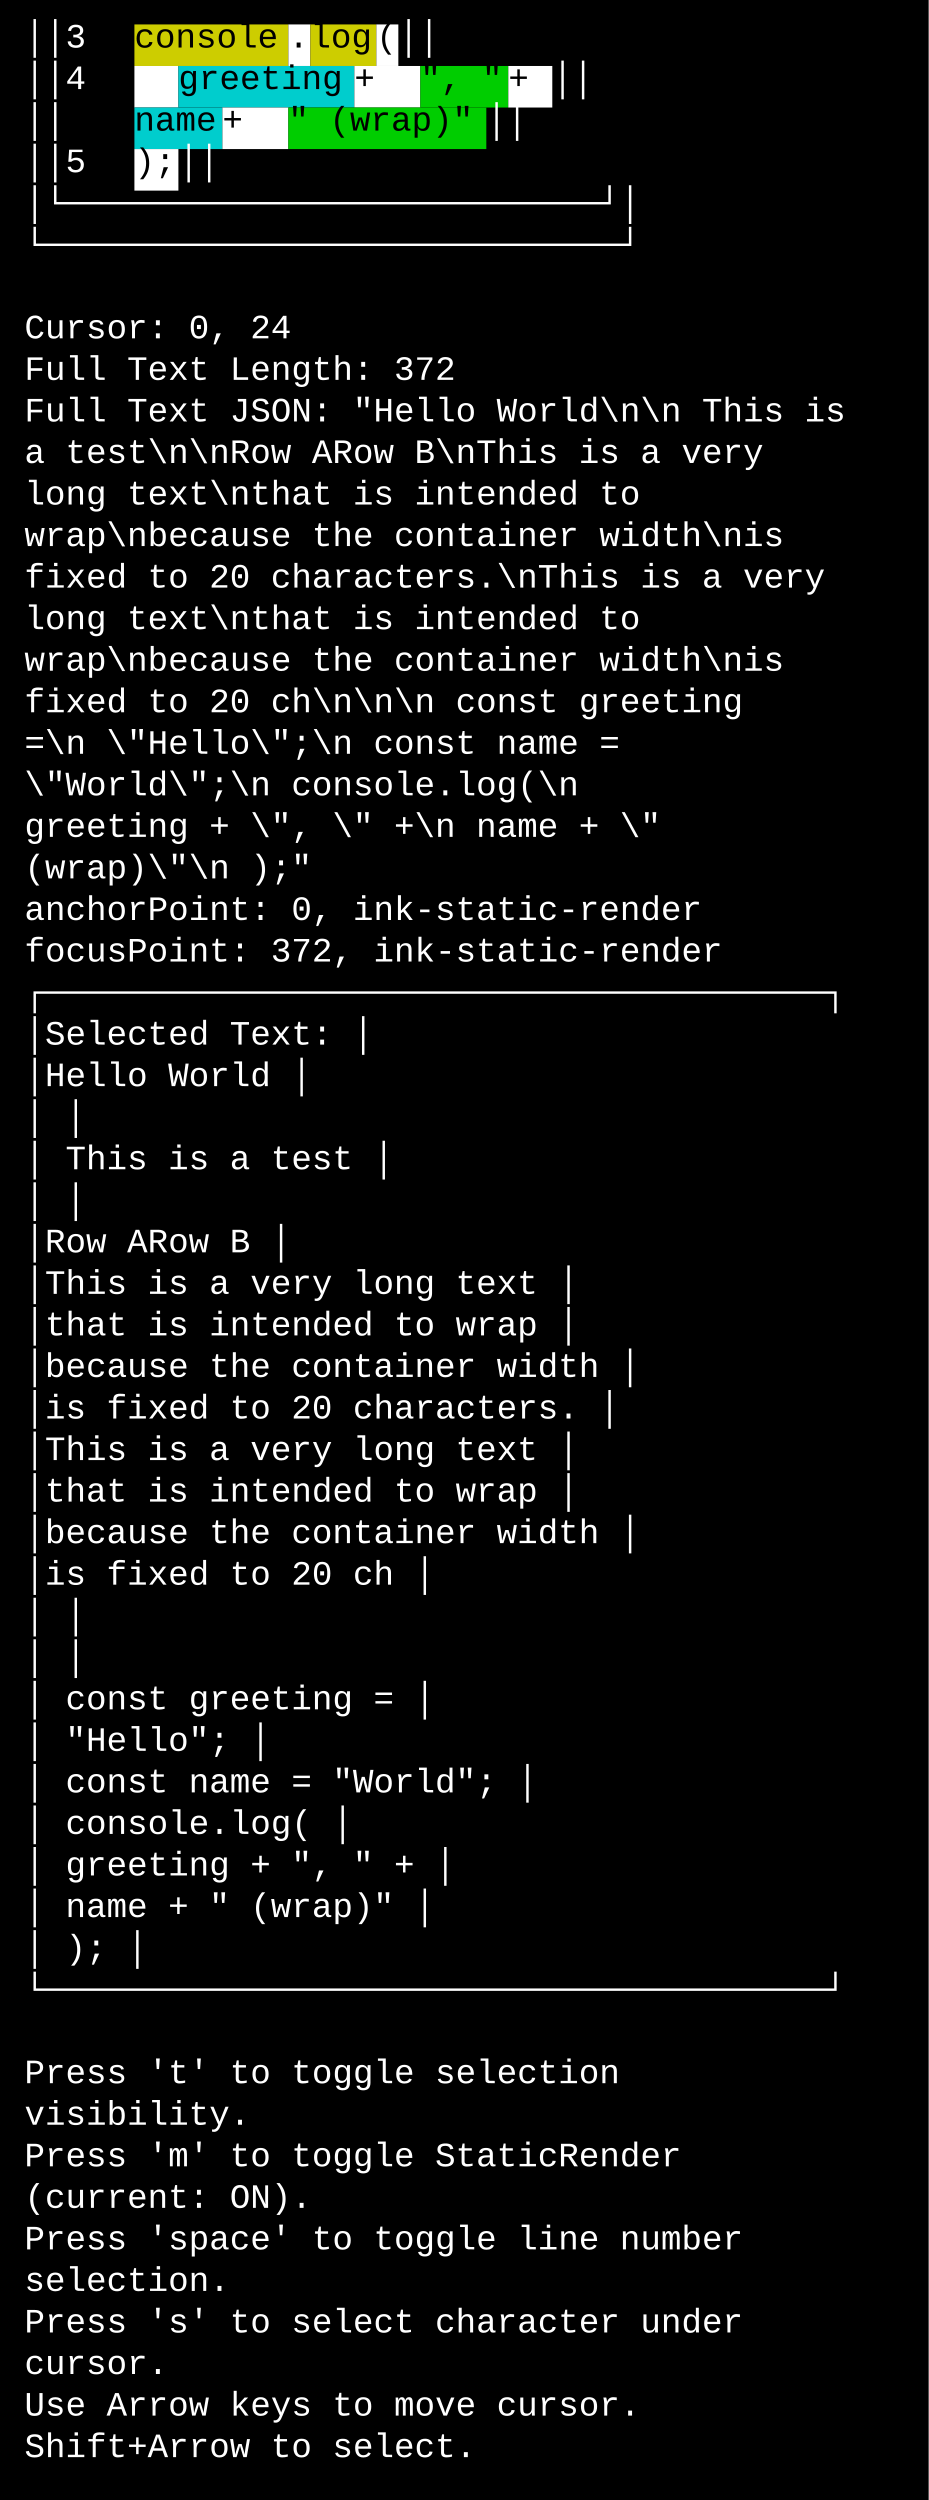
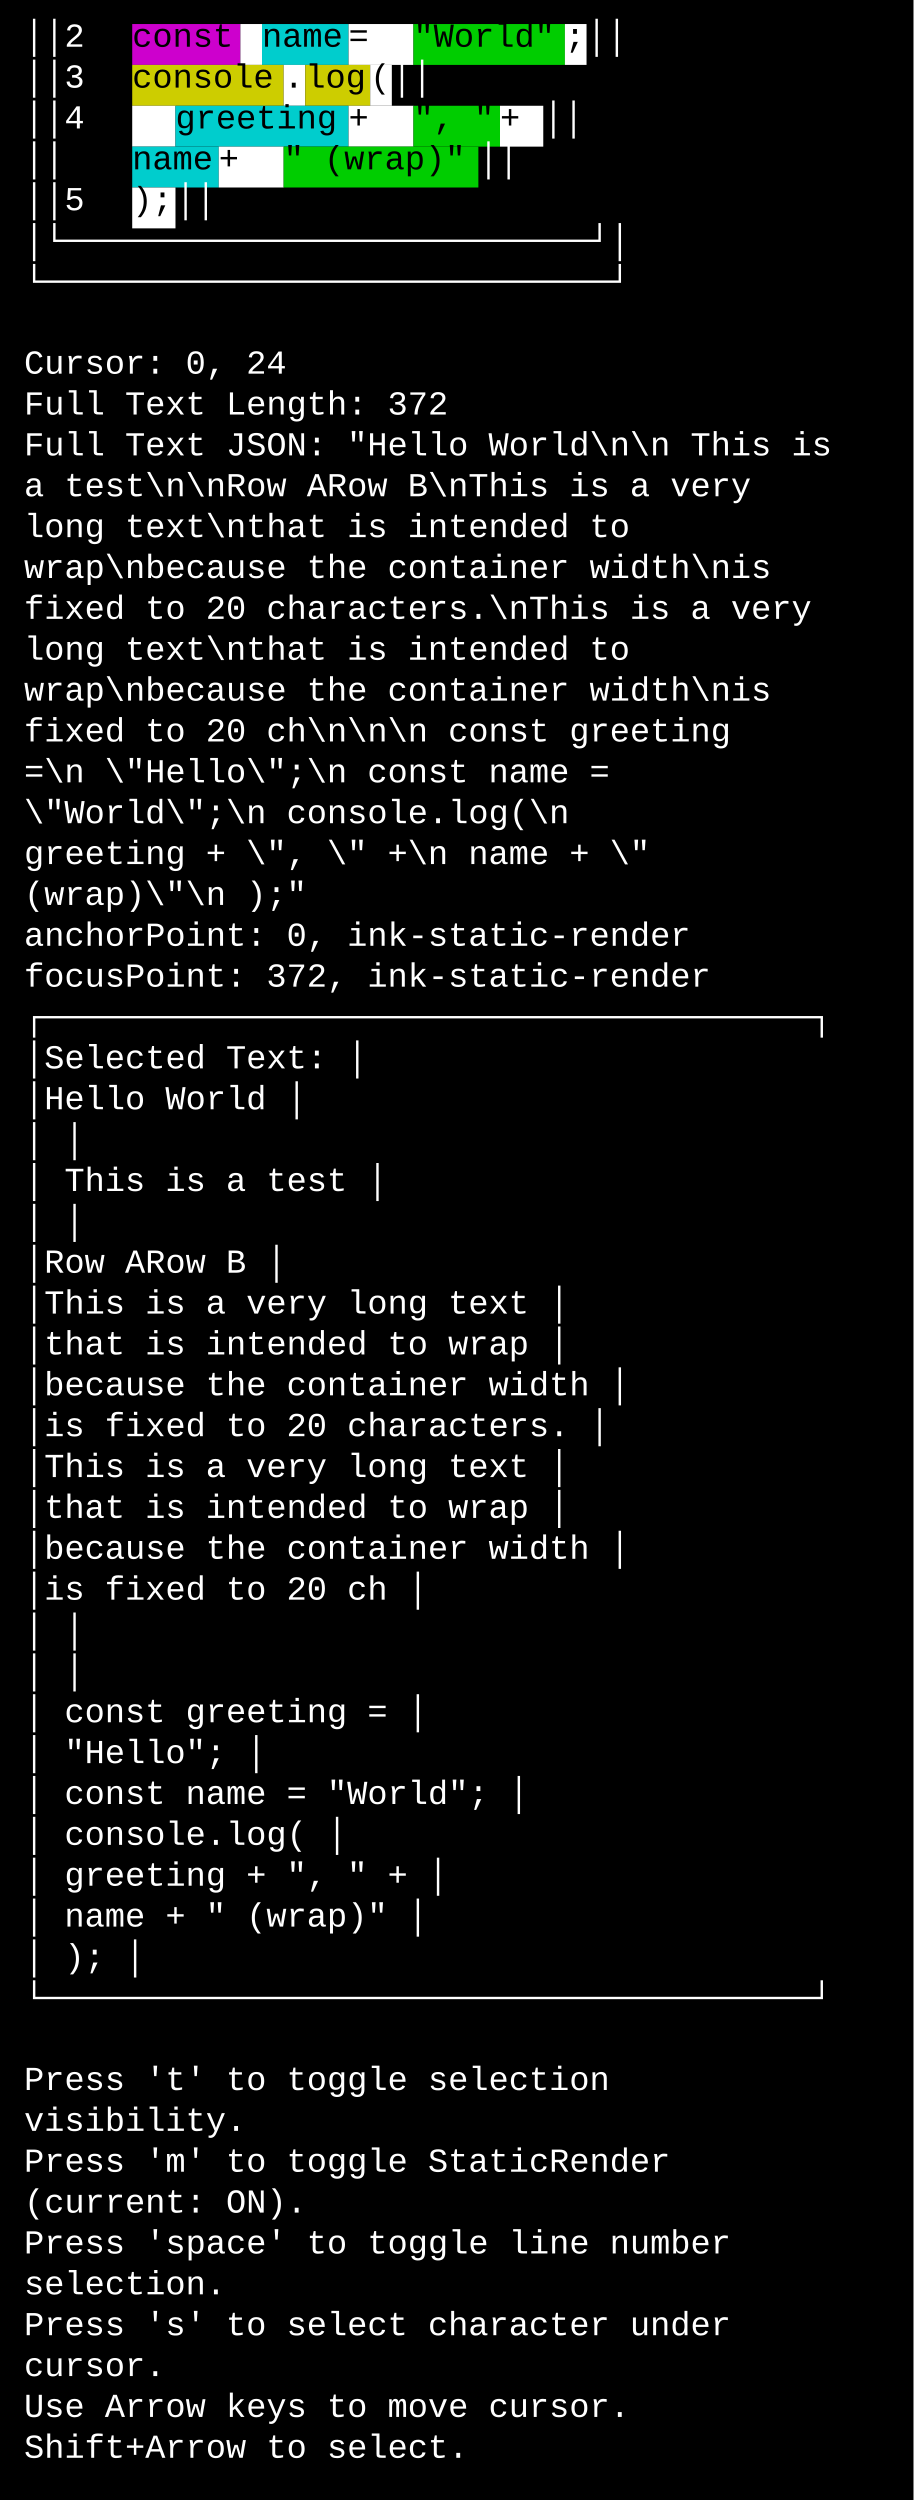
- <svg xmlns="http://www.w3.org/2000/svg" width="380" height="1023" viewBox="0 0 380 1023">
+ <svg xmlns="http://www.w3.org/2000/svg" width="380" height="1040" viewBox="0 0 380 1040">
  <style>
    text { font-family: Consolas, "Courier New", monospace; font-size: 14px; dominant-baseline: text-before-edge; white-space: pre; }
  </style>
-   <rect width="380" height="1023" fill="#000000" />
+   <rect width="380" height="1040" fill="#000000" />
  <g transform="translate(10, 10)">
-     <text x="0" y="2" fill="#ffffff" textLength="45" lengthAdjust="spacingAndGlyphs">││3  </text>
-     <rect x="45" y="0" width="63" height="17" fill="#cdcd00" />
-     <text x="45" y="2" fill="#000000" textLength="63" lengthAdjust="spacingAndGlyphs">console</text>
-     <rect x="108" y="0" width="9" height="17" fill="#ffffff" />
-     <text x="108" y="2" fill="#000000" textLength="9" lengthAdjust="spacingAndGlyphs">.</text>
-     <rect x="117" y="0" width="27" height="17" fill="#cdcd00" />
-     <text x="117" y="2" fill="#000000" textLength="27" lengthAdjust="spacingAndGlyphs">log</text>
-     <rect x="144" y="0" width="9" height="17" fill="#ffffff" />
-     <text x="144" y="2" fill="#000000" textLength="9" lengthAdjust="spacingAndGlyphs">(</text>
-     <text x="153" y="2" fill="#ffffff" textLength="207" lengthAdjust="spacingAndGlyphs">           ││          </text>
-     <text x="0" y="19" fill="#ffffff" textLength="45" lengthAdjust="spacingAndGlyphs">││4  </text>
-     <rect x="45" y="17" width="18" height="17" fill="#ffffff" />
-     <rect x="63" y="17" width="72" height="17" fill="#00cdcd" />
-     <text x="63" y="19" fill="#000000" textLength="72" lengthAdjust="spacingAndGlyphs">greeting</text>
-     <rect x="135" y="17" width="27" height="17" fill="#ffffff" />
-     <text x="135" y="19" fill="#000000" textLength="27" lengthAdjust="spacingAndGlyphs"> + </text>
-     <rect x="162" y="17" width="36" height="17" fill="#00cd00" />
-     <text x="162" y="19" fill="#000000" textLength="36" lengthAdjust="spacingAndGlyphs">", "</text>
-     <rect x="198" y="17" width="18" height="17" fill="#ffffff" />
-     <text x="198" y="19" fill="#000000" textLength="18" lengthAdjust="spacingAndGlyphs"> +</text>
-     <text x="216" y="19" fill="#ffffff" textLength="144" lengthAdjust="spacingAndGlyphs">    ││          </text>
-     <text x="0" y="36" fill="#ffffff" textLength="45" lengthAdjust="spacingAndGlyphs">││   </text>
-     <rect x="45" y="34" width="36" height="17" fill="#00cdcd" />
-     <text x="45" y="36" fill="#000000" textLength="36" lengthAdjust="spacingAndGlyphs">name</text>
-     <rect x="81" y="34" width="27" height="17" fill="#ffffff" />
-     <text x="81" y="36" fill="#000000" textLength="27" lengthAdjust="spacingAndGlyphs"> + </text>
-     <rect x="108" y="34" width="81" height="17" fill="#00cd00" />
-     <text x="108" y="36" fill="#000000" textLength="81" lengthAdjust="spacingAndGlyphs">" (wrap)"</text>
-     <text x="189" y="36" fill="#ffffff" textLength="171" lengthAdjust="spacingAndGlyphs">       ││          </text>
-     <text x="0" y="53" fill="#ffffff" textLength="45" lengthAdjust="spacingAndGlyphs">││5  </text>
-     <rect x="45" y="51" width="18" height="17" fill="#ffffff" />
-     <text x="45" y="53" fill="#000000" textLength="18" lengthAdjust="spacingAndGlyphs">);</text>
-     <text x="63" y="53" fill="#ffffff" textLength="297" lengthAdjust="spacingAndGlyphs">                     ││          </text>
-     <text x="0" y="70" fill="#ffffff" textLength="360" lengthAdjust="spacingAndGlyphs">│└──────────────────────────┘│          </text>
-     <text x="0" y="87" fill="#ffffff" textLength="360" lengthAdjust="spacingAndGlyphs">└────────────────────────────┘          </text>
-     <text x="0" y="121" fill="#ffffff" textLength="360" lengthAdjust="spacingAndGlyphs">Cursor: 0, 24                           </text>
-     <text x="0" y="138" fill="#ffffff" textLength="360" lengthAdjust="spacingAndGlyphs">Full Text Length: 372                   </text>
-     <text x="0" y="155" fill="#ffffff" textLength="360" lengthAdjust="spacingAndGlyphs">Full Text JSON: "Hello World\n\n This is</text>
-     <text x="0" y="172" fill="#ffffff" textLength="360" lengthAdjust="spacingAndGlyphs">a test\n\nRow ARow B\nThis is a very    </text>
-     <text x="0" y="189" fill="#ffffff" textLength="360" lengthAdjust="spacingAndGlyphs">long text\nthat is intended to          </text>
-     <text x="0" y="206" fill="#ffffff" textLength="360" lengthAdjust="spacingAndGlyphs">wrap\nbecause the container width\nis   </text>
-     <text x="0" y="223" fill="#ffffff" textLength="360" lengthAdjust="spacingAndGlyphs">fixed to 20 characters.\nThis is a very </text>
-     <text x="0" y="240" fill="#ffffff" textLength="360" lengthAdjust="spacingAndGlyphs">long text\nthat is intended to          </text>
-     <text x="0" y="257" fill="#ffffff" textLength="360" lengthAdjust="spacingAndGlyphs">wrap\nbecause the container width\nis   </text>
-     <text x="0" y="274" fill="#ffffff" textLength="360" lengthAdjust="spacingAndGlyphs">fixed to 20 ch\n\n\n    const greeting  </text>
-     <text x="0" y="291" fill="#ffffff" textLength="360" lengthAdjust="spacingAndGlyphs">=\n    \"Hello\";\n    const name =     </text>
-     <text x="0" y="308" fill="#ffffff" textLength="360" lengthAdjust="spacingAndGlyphs">\"World\";\n    console.log(\n          </text>
-     <text x="0" y="325" fill="#ffffff" textLength="360" lengthAdjust="spacingAndGlyphs">greeting + \", \" +\n    name + \"      </text>
-     <text x="0" y="342" fill="#ffffff" textLength="360" lengthAdjust="spacingAndGlyphs">(wrap)\"\n    );"                       </text>
-     <text x="0" y="359" fill="#ffffff" textLength="360" lengthAdjust="spacingAndGlyphs">anchorPoint: 0, ink-static-render       </text>
-     <text x="0" y="376" fill="#ffffff" textLength="360" lengthAdjust="spacingAndGlyphs">focusPoint: 372, ink-static-render      </text>
-     <text x="0" y="393" fill="#ffffff" textLength="360" lengthAdjust="spacingAndGlyphs">┌──────────────────────────────────────┐</text>
-     <text x="0" y="410" fill="#ffffff" textLength="360" lengthAdjust="spacingAndGlyphs">│Selected Text:                        │</text>
-     <text x="0" y="427" fill="#ffffff" textLength="360" lengthAdjust="spacingAndGlyphs">│Hello World                           │</text>
-     <text x="0" y="444" fill="#ffffff" textLength="360" lengthAdjust="spacingAndGlyphs">│                                      │</text>
-     <text x="0" y="461" fill="#ffffff" textLength="360" lengthAdjust="spacingAndGlyphs">│ This is a test                       │</text>
-     <text x="0" y="478" fill="#ffffff" textLength="360" lengthAdjust="spacingAndGlyphs">│                                      │</text>
-     <text x="0" y="495" fill="#ffffff" textLength="360" lengthAdjust="spacingAndGlyphs">│Row ARow B                            │</text>
-     <text x="0" y="512" fill="#ffffff" textLength="360" lengthAdjust="spacingAndGlyphs">│This is a very long text              │</text>
-     <text x="0" y="529" fill="#ffffff" textLength="360" lengthAdjust="spacingAndGlyphs">│that is intended to wrap              │</text>
-     <text x="0" y="546" fill="#ffffff" textLength="360" lengthAdjust="spacingAndGlyphs">│because the container width           │</text>
-     <text x="0" y="563" fill="#ffffff" textLength="360" lengthAdjust="spacingAndGlyphs">│is fixed to 20 characters.            │</text>
-     <text x="0" y="580" fill="#ffffff" textLength="360" lengthAdjust="spacingAndGlyphs">│This is a very long text              │</text>
-     <text x="0" y="597" fill="#ffffff" textLength="360" lengthAdjust="spacingAndGlyphs">│that is intended to wrap              │</text>
-     <text x="0" y="614" fill="#ffffff" textLength="360" lengthAdjust="spacingAndGlyphs">│because the container width           │</text>
-     <text x="0" y="631" fill="#ffffff" textLength="360" lengthAdjust="spacingAndGlyphs">│is fixed to 20 ch                     │</text>
-     <text x="0" y="648" fill="#ffffff" textLength="360" lengthAdjust="spacingAndGlyphs">│                                      │</text>
+     <text x="0" y="2" fill="#ffffff" textLength="45" lengthAdjust="spacingAndGlyphs">││2  </text>
+     <rect x="45" y="0" width="45" height="17" fill="#cd00cd" />
+     <text x="45" y="2" fill="#000000" textLength="45" lengthAdjust="spacingAndGlyphs">const</text>
+     <rect x="90" y="0" width="9" height="17" fill="#ffffff" />
+     <rect x="99" y="0" width="36" height="17" fill="#00cdcd" />
+     <text x="99" y="2" fill="#000000" textLength="36" lengthAdjust="spacingAndGlyphs">name</text>
+     <rect x="135" y="0" width="27" height="17" fill="#ffffff" />
+     <text x="135" y="2" fill="#000000" textLength="27" lengthAdjust="spacingAndGlyphs"> = </text>
+     <rect x="162" y="0" width="63" height="17" fill="#00cd00" />
+     <text x="162" y="2" fill="#000000" textLength="63" lengthAdjust="spacingAndGlyphs">"World"</text>
+     <rect x="225" y="0" width="9" height="17" fill="#ffffff" />
+     <text x="225" y="2" fill="#000000" textLength="9" lengthAdjust="spacingAndGlyphs">;</text>
+     <text x="234" y="2" fill="#ffffff" textLength="126" lengthAdjust="spacingAndGlyphs">  ││          </text>
+     <text x="0" y="19" fill="#ffffff" textLength="45" lengthAdjust="spacingAndGlyphs">││3  </text>
+     <rect x="45" y="17" width="63" height="17" fill="#cdcd00" />
+     <text x="45" y="19" fill="#000000" textLength="63" lengthAdjust="spacingAndGlyphs">console</text>
+     <rect x="108" y="17" width="9" height="17" fill="#ffffff" />
+     <text x="108" y="19" fill="#000000" textLength="9" lengthAdjust="spacingAndGlyphs">.</text>
+     <rect x="117" y="17" width="27" height="17" fill="#cdcd00" />
+     <text x="117" y="19" fill="#000000" textLength="27" lengthAdjust="spacingAndGlyphs">log</text>
+     <rect x="144" y="17" width="9" height="17" fill="#ffffff" />
+     <text x="144" y="19" fill="#000000" textLength="9" lengthAdjust="spacingAndGlyphs">(</text>
+     <text x="153" y="19" fill="#ffffff" textLength="207" lengthAdjust="spacingAndGlyphs">           ││          </text>
+     <text x="0" y="36" fill="#ffffff" textLength="45" lengthAdjust="spacingAndGlyphs">││4  </text>
+     <rect x="45" y="34" width="18" height="17" fill="#ffffff" />
+     <rect x="63" y="34" width="72" height="17" fill="#00cdcd" />
+     <text x="63" y="36" fill="#000000" textLength="72" lengthAdjust="spacingAndGlyphs">greeting</text>
+     <rect x="135" y="34" width="27" height="17" fill="#ffffff" />
+     <text x="135" y="36" fill="#000000" textLength="27" lengthAdjust="spacingAndGlyphs"> + </text>
+     <rect x="162" y="34" width="36" height="17" fill="#00cd00" />
+     <text x="162" y="36" fill="#000000" textLength="36" lengthAdjust="spacingAndGlyphs">", "</text>
+     <rect x="198" y="34" width="18" height="17" fill="#ffffff" />
+     <text x="198" y="36" fill="#000000" textLength="18" lengthAdjust="spacingAndGlyphs"> +</text>
+     <text x="216" y="36" fill="#ffffff" textLength="144" lengthAdjust="spacingAndGlyphs">    ││          </text>
+     <text x="0" y="53" fill="#ffffff" textLength="45" lengthAdjust="spacingAndGlyphs">││   </text>
+     <rect x="45" y="51" width="36" height="17" fill="#00cdcd" />
+     <text x="45" y="53" fill="#000000" textLength="36" lengthAdjust="spacingAndGlyphs">name</text>
+     <rect x="81" y="51" width="27" height="17" fill="#ffffff" />
+     <text x="81" y="53" fill="#000000" textLength="27" lengthAdjust="spacingAndGlyphs"> + </text>
+     <rect x="108" y="51" width="81" height="17" fill="#00cd00" />
+     <text x="108" y="53" fill="#000000" textLength="81" lengthAdjust="spacingAndGlyphs">" (wrap)"</text>
+     <text x="189" y="53" fill="#ffffff" textLength="171" lengthAdjust="spacingAndGlyphs">       ││          </text>
+     <text x="0" y="70" fill="#ffffff" textLength="45" lengthAdjust="spacingAndGlyphs">││5  </text>
+     <rect x="45" y="68" width="18" height="17" fill="#ffffff" />
+     <text x="45" y="70" fill="#000000" textLength="18" lengthAdjust="spacingAndGlyphs">);</text>
+     <text x="63" y="70" fill="#ffffff" textLength="297" lengthAdjust="spacingAndGlyphs">                     ││          </text>
+     <text x="0" y="87" fill="#ffffff" textLength="360" lengthAdjust="spacingAndGlyphs">│└──────────────────────────┘│          </text>
+     <text x="0" y="104" fill="#ffffff" textLength="360" lengthAdjust="spacingAndGlyphs">└────────────────────────────┘          </text>
+     <text x="0" y="138" fill="#ffffff" textLength="360" lengthAdjust="spacingAndGlyphs">Cursor: 0, 24                           </text>
+     <text x="0" y="155" fill="#ffffff" textLength="360" lengthAdjust="spacingAndGlyphs">Full Text Length: 372                   </text>
+     <text x="0" y="172" fill="#ffffff" textLength="360" lengthAdjust="spacingAndGlyphs">Full Text JSON: "Hello World\n\n This is</text>
+     <text x="0" y="189" fill="#ffffff" textLength="360" lengthAdjust="spacingAndGlyphs">a test\n\nRow ARow B\nThis is a very    </text>
+     <text x="0" y="206" fill="#ffffff" textLength="360" lengthAdjust="spacingAndGlyphs">long text\nthat is intended to          </text>
+     <text x="0" y="223" fill="#ffffff" textLength="360" lengthAdjust="spacingAndGlyphs">wrap\nbecause the container width\nis   </text>
+     <text x="0" y="240" fill="#ffffff" textLength="360" lengthAdjust="spacingAndGlyphs">fixed to 20 characters.\nThis is a very </text>
+     <text x="0" y="257" fill="#ffffff" textLength="360" lengthAdjust="spacingAndGlyphs">long text\nthat is intended to          </text>
+     <text x="0" y="274" fill="#ffffff" textLength="360" lengthAdjust="spacingAndGlyphs">wrap\nbecause the container width\nis   </text>
+     <text x="0" y="291" fill="#ffffff" textLength="360" lengthAdjust="spacingAndGlyphs">fixed to 20 ch\n\n\n    const greeting  </text>
+     <text x="0" y="308" fill="#ffffff" textLength="360" lengthAdjust="spacingAndGlyphs">=\n    \"Hello\";\n    const name =     </text>
+     <text x="0" y="325" fill="#ffffff" textLength="360" lengthAdjust="spacingAndGlyphs">\"World\";\n    console.log(\n          </text>
+     <text x="0" y="342" fill="#ffffff" textLength="360" lengthAdjust="spacingAndGlyphs">greeting + \", \" +\n    name + \"      </text>
+     <text x="0" y="359" fill="#ffffff" textLength="360" lengthAdjust="spacingAndGlyphs">(wrap)\"\n    );"                       </text>
+     <text x="0" y="376" fill="#ffffff" textLength="360" lengthAdjust="spacingAndGlyphs">anchorPoint: 0, ink-static-render       </text>
+     <text x="0" y="393" fill="#ffffff" textLength="360" lengthAdjust="spacingAndGlyphs">focusPoint: 372, ink-static-render      </text>
+     <text x="0" y="410" fill="#ffffff" textLength="360" lengthAdjust="spacingAndGlyphs">┌──────────────────────────────────────┐</text>
+     <text x="0" y="427" fill="#ffffff" textLength="360" lengthAdjust="spacingAndGlyphs">│Selected Text:                        │</text>
+     <text x="0" y="444" fill="#ffffff" textLength="360" lengthAdjust="spacingAndGlyphs">│Hello World                           │</text>
+     <text x="0" y="461" fill="#ffffff" textLength="360" lengthAdjust="spacingAndGlyphs">│                                      │</text>
+     <text x="0" y="478" fill="#ffffff" textLength="360" lengthAdjust="spacingAndGlyphs">│ This is a test                       │</text>
+     <text x="0" y="495" fill="#ffffff" textLength="360" lengthAdjust="spacingAndGlyphs">│                                      │</text>
+     <text x="0" y="512" fill="#ffffff" textLength="360" lengthAdjust="spacingAndGlyphs">│Row ARow B                            │</text>
+     <text x="0" y="529" fill="#ffffff" textLength="360" lengthAdjust="spacingAndGlyphs">│This is a very long text              │</text>
+     <text x="0" y="546" fill="#ffffff" textLength="360" lengthAdjust="spacingAndGlyphs">│that is intended to wrap              │</text>
+     <text x="0" y="563" fill="#ffffff" textLength="360" lengthAdjust="spacingAndGlyphs">│because the container width           │</text>
+     <text x="0" y="580" fill="#ffffff" textLength="360" lengthAdjust="spacingAndGlyphs">│is fixed to 20 characters.            │</text>
+     <text x="0" y="597" fill="#ffffff" textLength="360" lengthAdjust="spacingAndGlyphs">│This is a very long text              │</text>
+     <text x="0" y="614" fill="#ffffff" textLength="360" lengthAdjust="spacingAndGlyphs">│that is intended to wrap              │</text>
+     <text x="0" y="631" fill="#ffffff" textLength="360" lengthAdjust="spacingAndGlyphs">│because the container width           │</text>
+     <text x="0" y="648" fill="#ffffff" textLength="360" lengthAdjust="spacingAndGlyphs">│is fixed to 20 ch                     │</text>
    <text x="0" y="665" fill="#ffffff" textLength="360" lengthAdjust="spacingAndGlyphs">│                                      │</text>
-     <text x="0" y="682" fill="#ffffff" textLength="360" lengthAdjust="spacingAndGlyphs">│    const greeting =                  │</text>
-     <text x="0" y="699" fill="#ffffff" textLength="360" lengthAdjust="spacingAndGlyphs">│    "Hello";                          │</text>
-     <text x="0" y="716" fill="#ffffff" textLength="360" lengthAdjust="spacingAndGlyphs">│    const name = "World";             │</text>
-     <text x="0" y="733" fill="#ffffff" textLength="360" lengthAdjust="spacingAndGlyphs">│    console.log(                      │</text>
-     <text x="0" y="750" fill="#ffffff" textLength="360" lengthAdjust="spacingAndGlyphs">│      greeting + ", " +               │</text>
-     <text x="0" y="767" fill="#ffffff" textLength="360" lengthAdjust="spacingAndGlyphs">│    name + " (wrap)"                  │</text>
-     <text x="0" y="784" fill="#ffffff" textLength="360" lengthAdjust="spacingAndGlyphs">│    );                                │</text>
-     <text x="0" y="801" fill="#ffffff" textLength="360" lengthAdjust="spacingAndGlyphs">└──────────────────────────────────────┘</text>
-     <text x="0" y="835" fill="#ffffff" textLength="360" lengthAdjust="spacingAndGlyphs">Press 't' to toggle selection           </text>
-     <text x="0" y="852" fill="#ffffff" textLength="360" lengthAdjust="spacingAndGlyphs">visibility.                             </text>
-     <text x="0" y="869" fill="#ffffff" textLength="360" lengthAdjust="spacingAndGlyphs">Press 'm' to toggle StaticRender        </text>
-     <text x="0" y="886" fill="#ffffff" textLength="360" lengthAdjust="spacingAndGlyphs">(current: ON).                          </text>
-     <text x="0" y="903" fill="#ffffff" textLength="360" lengthAdjust="spacingAndGlyphs">Press 'space' to toggle line number     </text>
-     <text x="0" y="920" fill="#ffffff" textLength="360" lengthAdjust="spacingAndGlyphs">selection.                              </text>
-     <text x="0" y="937" fill="#ffffff" textLength="360" lengthAdjust="spacingAndGlyphs">Press 's' to select character under     </text>
-     <text x="0" y="954" fill="#ffffff" textLength="360" lengthAdjust="spacingAndGlyphs">cursor.                                 </text>
-     <text x="0" y="971" fill="#ffffff" textLength="360" lengthAdjust="spacingAndGlyphs">Use Arrow keys to move cursor.          </text>
-     <text x="0" y="988" fill="#ffffff" textLength="360" lengthAdjust="spacingAndGlyphs">Shift+Arrow to select.                  </text>
+     <text x="0" y="682" fill="#ffffff" textLength="360" lengthAdjust="spacingAndGlyphs">│                                      │</text>
+     <text x="0" y="699" fill="#ffffff" textLength="360" lengthAdjust="spacingAndGlyphs">│    const greeting =                  │</text>
+     <text x="0" y="716" fill="#ffffff" textLength="360" lengthAdjust="spacingAndGlyphs">│    "Hello";                          │</text>
+     <text x="0" y="733" fill="#ffffff" textLength="360" lengthAdjust="spacingAndGlyphs">│    const name = "World";             │</text>
+     <text x="0" y="750" fill="#ffffff" textLength="360" lengthAdjust="spacingAndGlyphs">│    console.log(                      │</text>
+     <text x="0" y="767" fill="#ffffff" textLength="360" lengthAdjust="spacingAndGlyphs">│      greeting + ", " +               │</text>
+     <text x="0" y="784" fill="#ffffff" textLength="360" lengthAdjust="spacingAndGlyphs">│    name + " (wrap)"                  │</text>
+     <text x="0" y="801" fill="#ffffff" textLength="360" lengthAdjust="spacingAndGlyphs">│    );                                │</text>
+     <text x="0" y="818" fill="#ffffff" textLength="360" lengthAdjust="spacingAndGlyphs">└──────────────────────────────────────┘</text>
+     <text x="0" y="852" fill="#ffffff" textLength="360" lengthAdjust="spacingAndGlyphs">Press 't' to toggle selection           </text>
+     <text x="0" y="869" fill="#ffffff" textLength="360" lengthAdjust="spacingAndGlyphs">visibility.                             </text>
+     <text x="0" y="886" fill="#ffffff" textLength="360" lengthAdjust="spacingAndGlyphs">Press 'm' to toggle StaticRender        </text>
+     <text x="0" y="903" fill="#ffffff" textLength="360" lengthAdjust="spacingAndGlyphs">(current: ON).                          </text>
+     <text x="0" y="920" fill="#ffffff" textLength="360" lengthAdjust="spacingAndGlyphs">Press 'space' to toggle line number     </text>
+     <text x="0" y="937" fill="#ffffff" textLength="360" lengthAdjust="spacingAndGlyphs">selection.                              </text>
+     <text x="0" y="954" fill="#ffffff" textLength="360" lengthAdjust="spacingAndGlyphs">Press 's' to select character under     </text>
+     <text x="0" y="971" fill="#ffffff" textLength="360" lengthAdjust="spacingAndGlyphs">cursor.                                 </text>
+     <text x="0" y="988" fill="#ffffff" textLength="360" lengthAdjust="spacingAndGlyphs">Use Arrow keys to move cursor.          </text>
+     <text x="0" y="1005" fill="#ffffff" textLength="360" lengthAdjust="spacingAndGlyphs">Shift+Arrow to select.                  </text>
  </g>
</svg>
